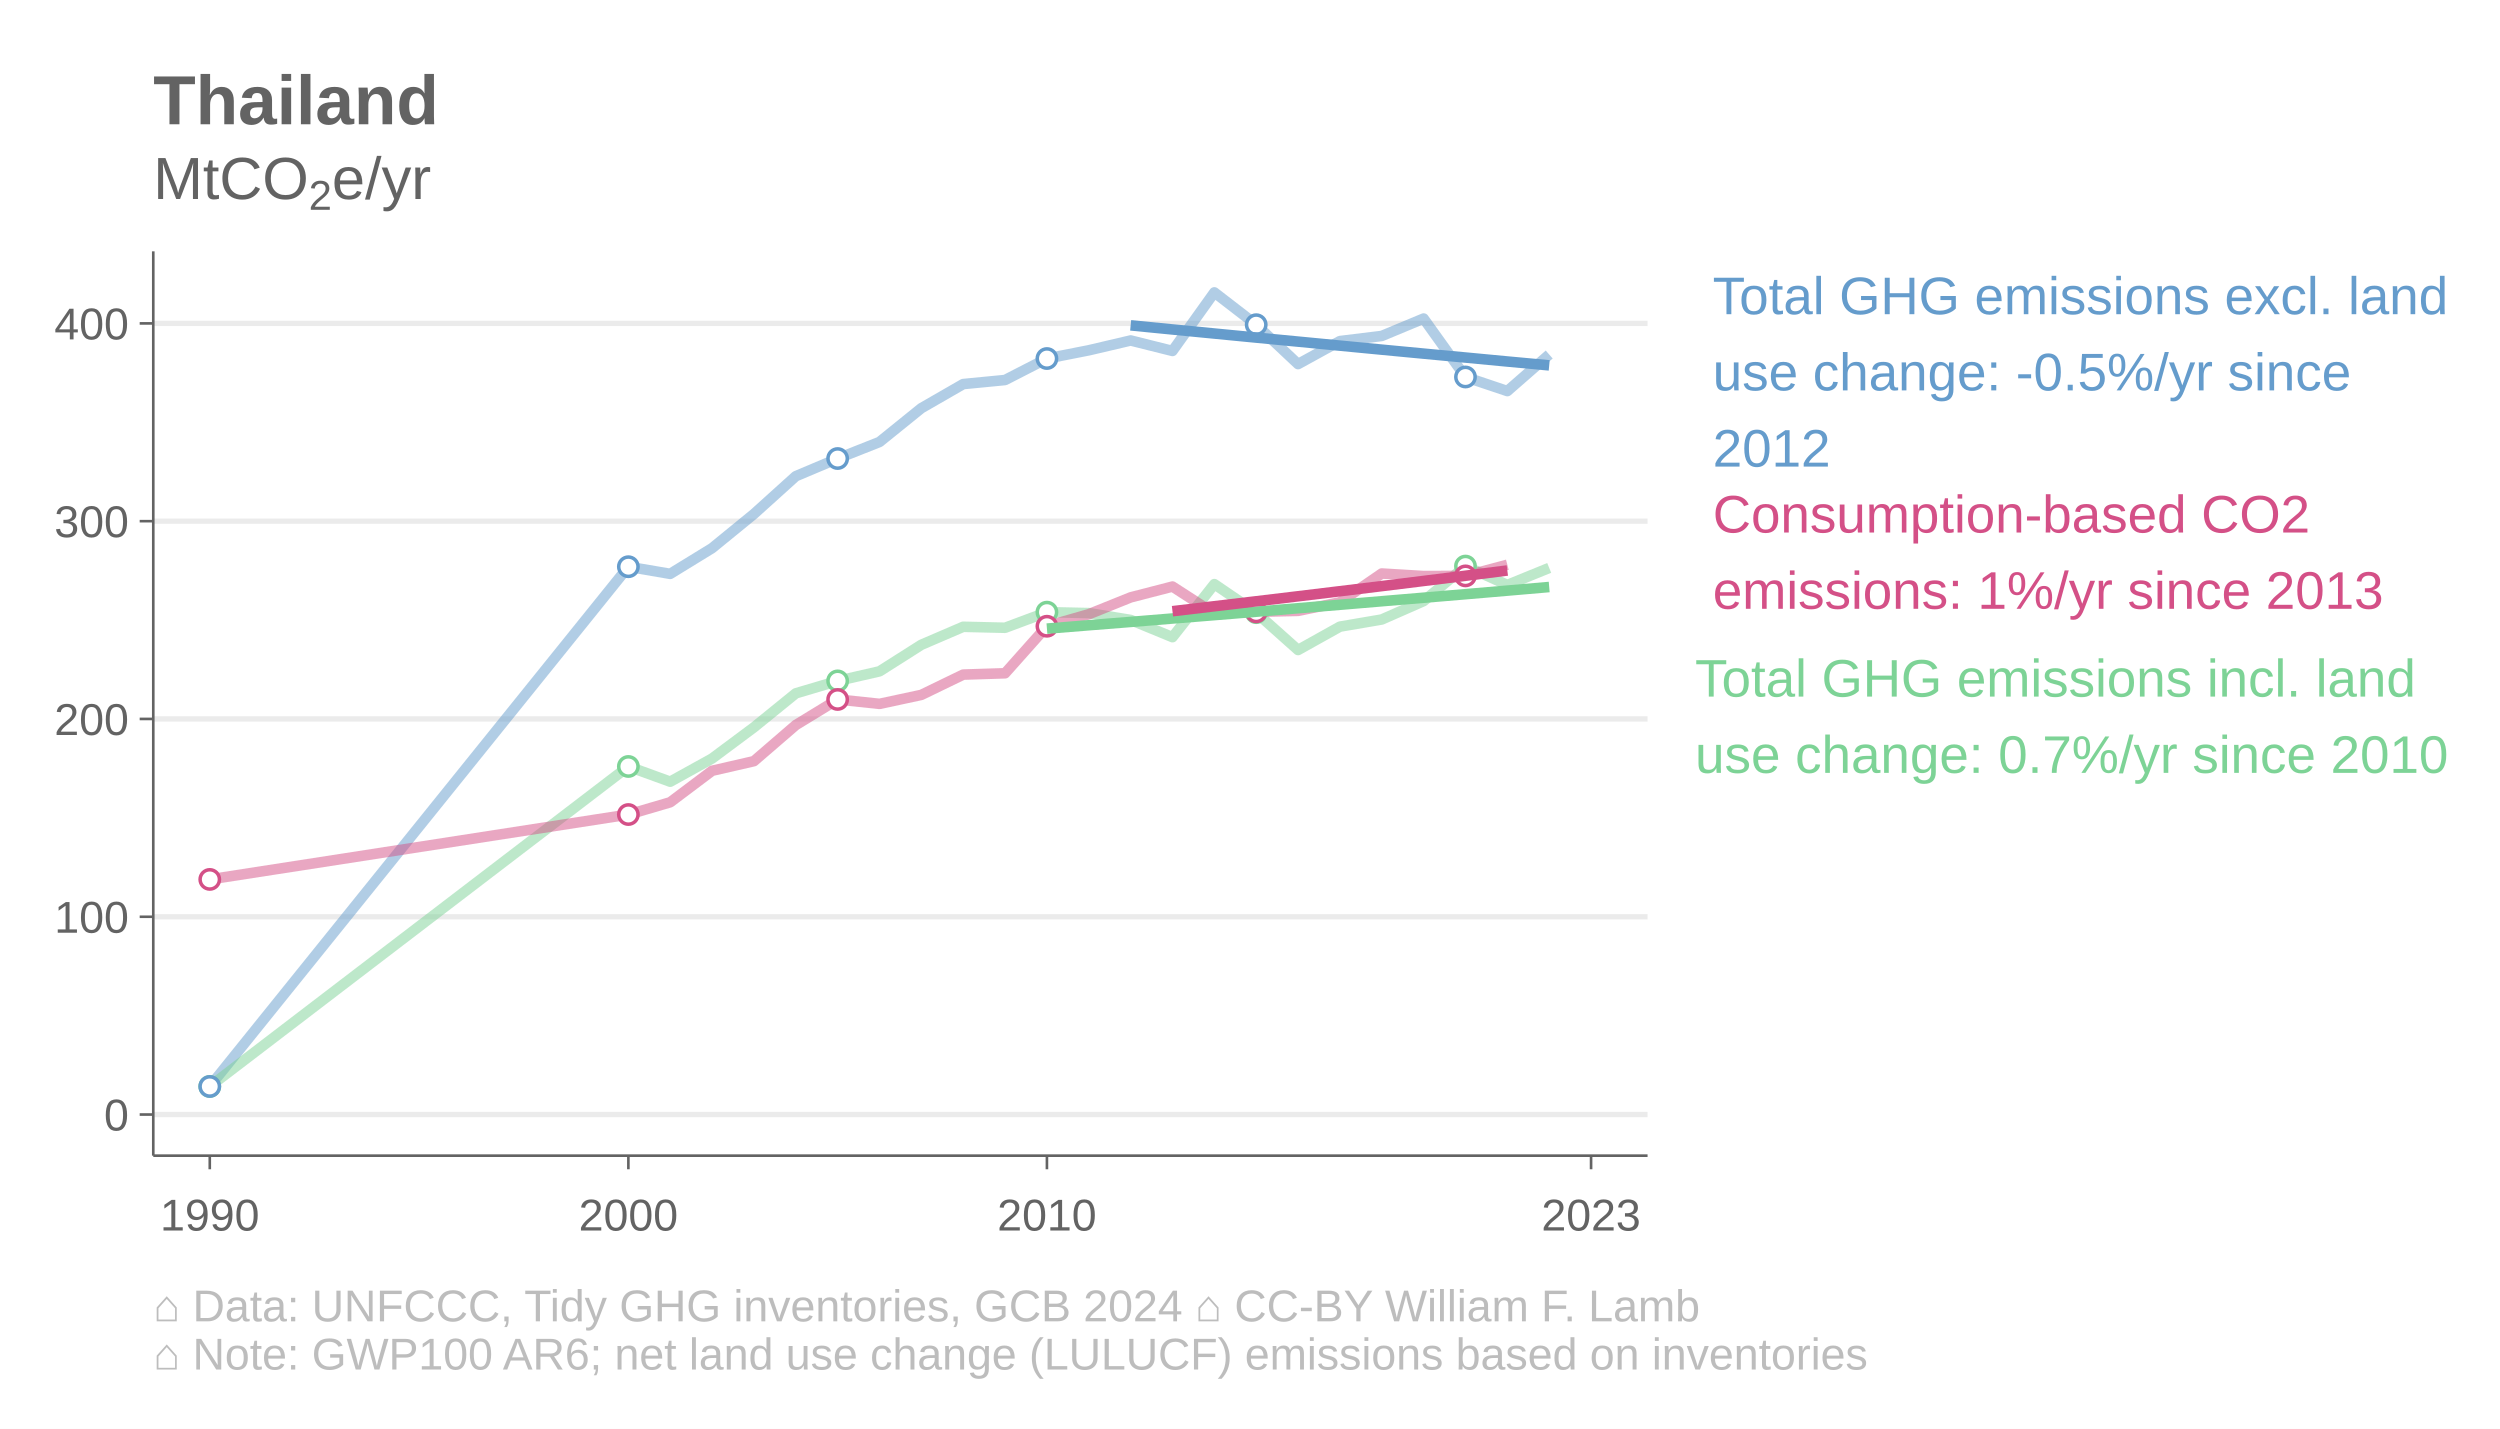
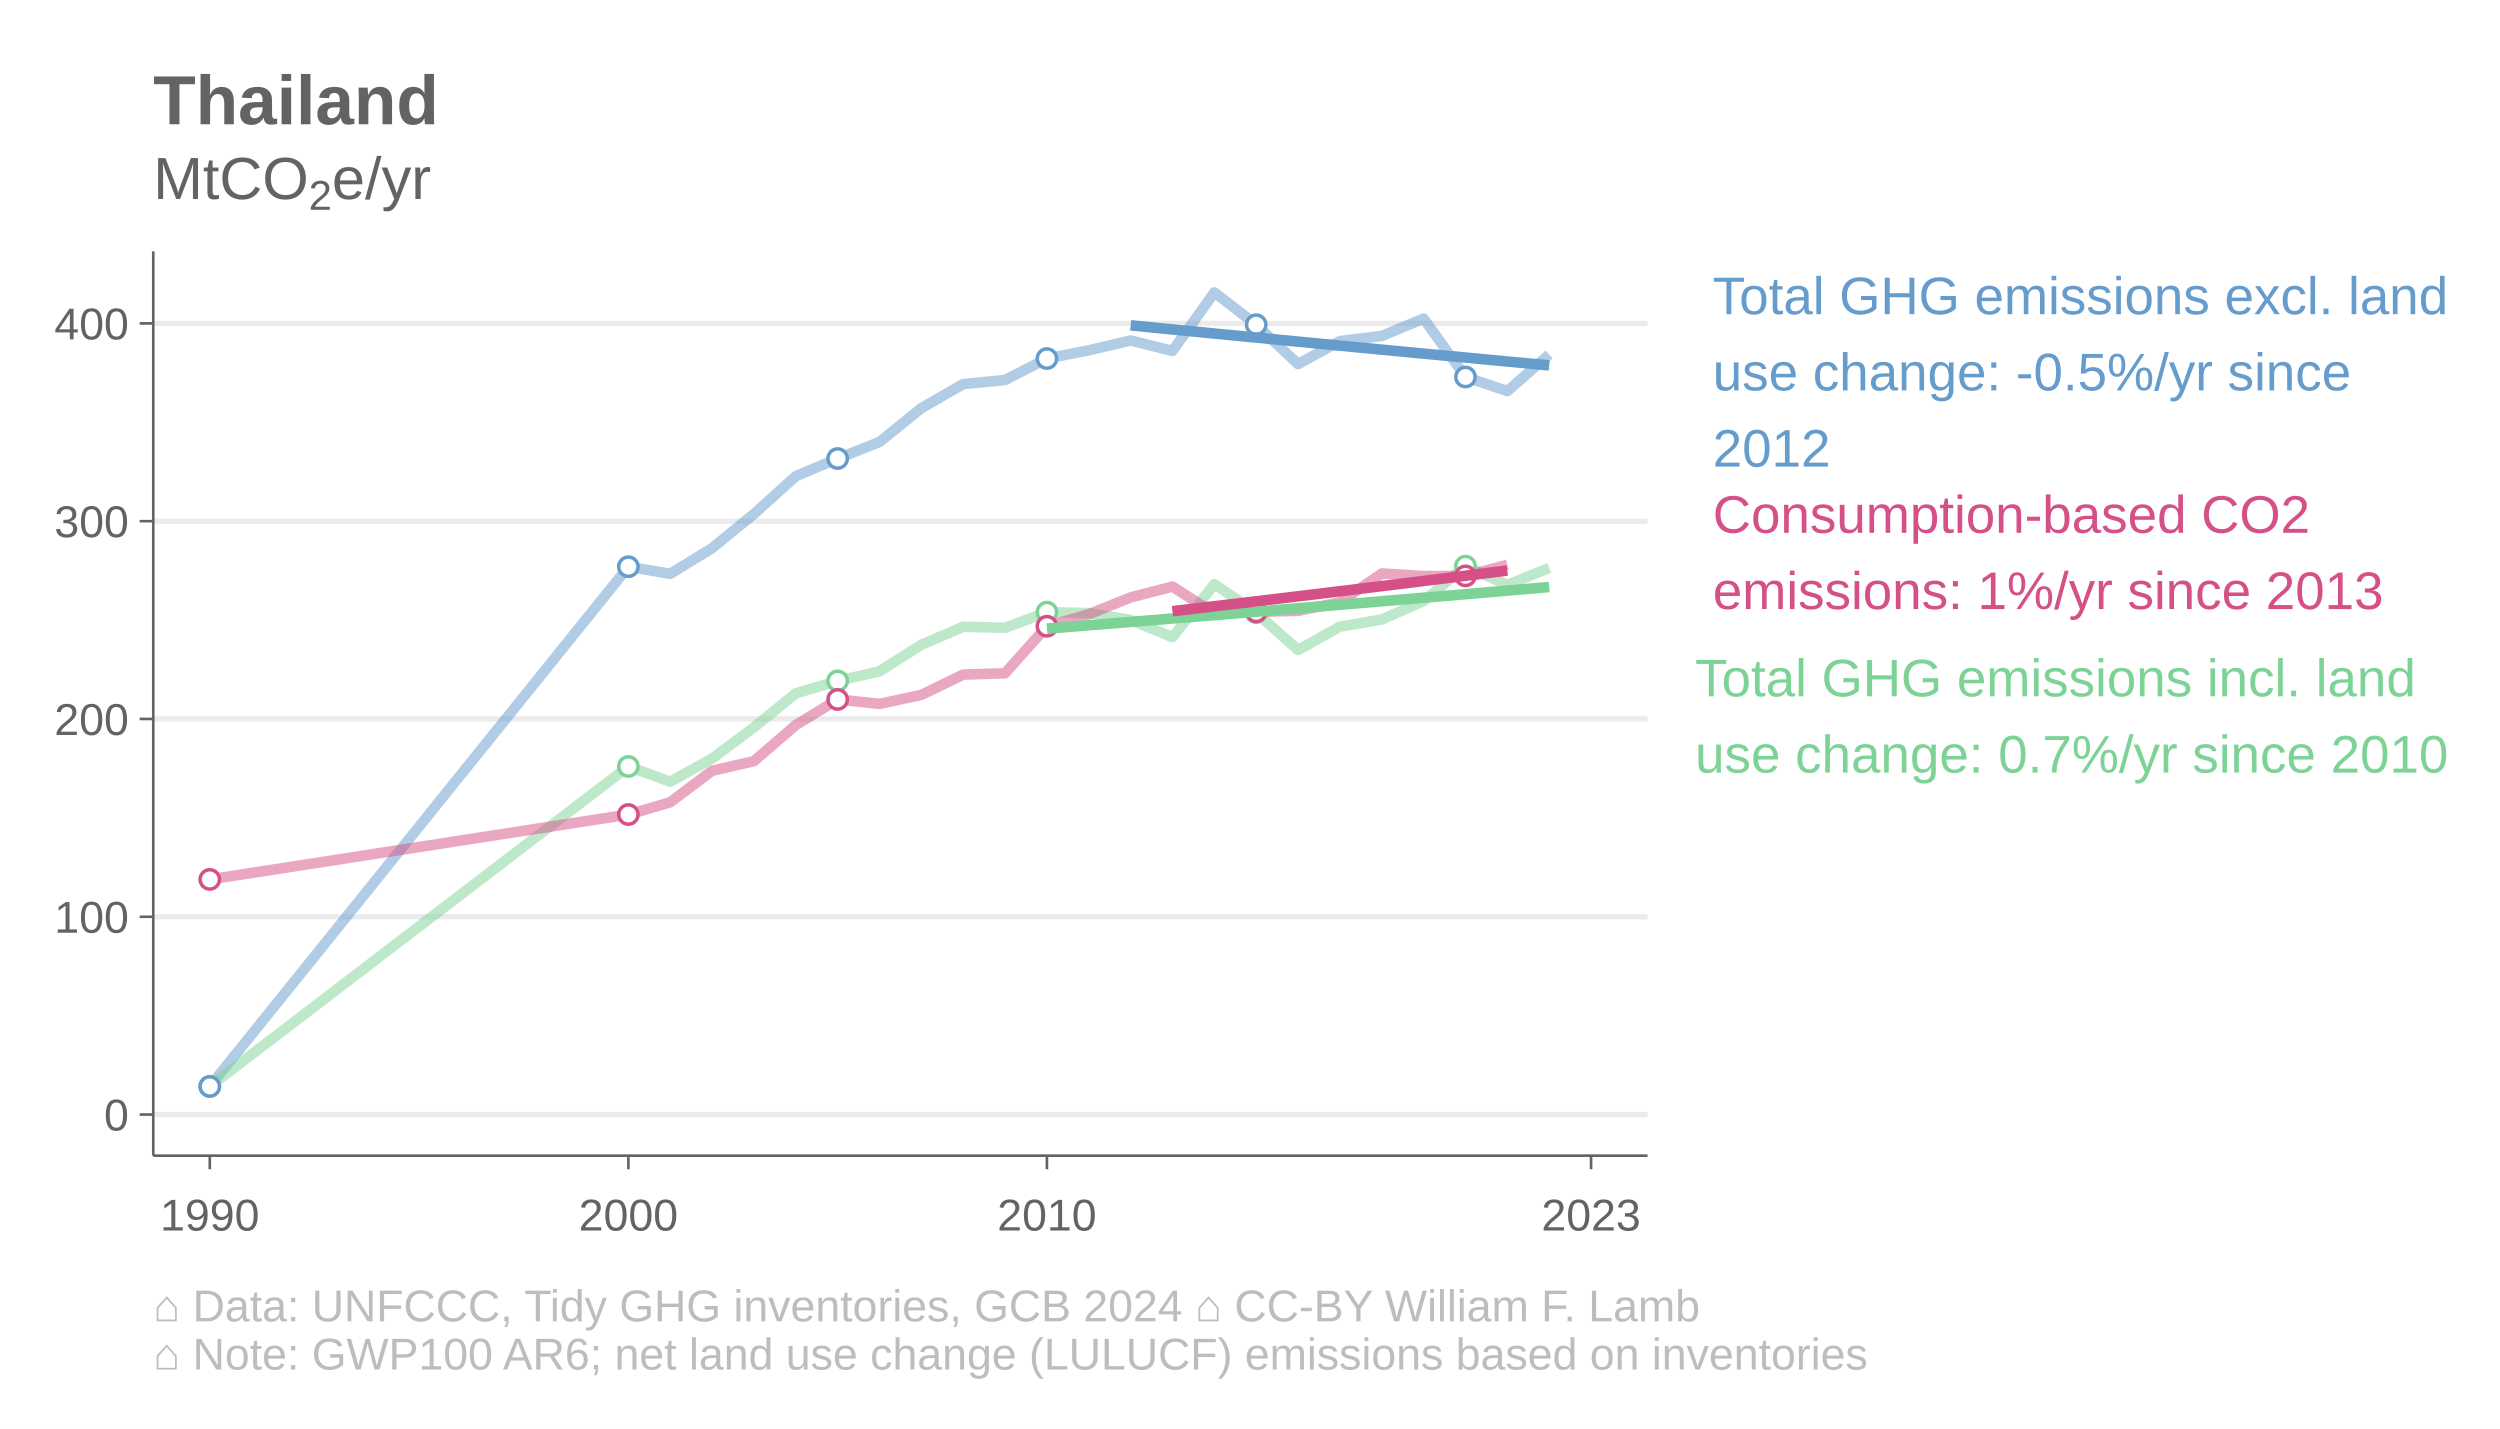
<svg xmlns="http://www.w3.org/2000/svg" class="svglite" width="504.00pt" height="288.00pt" viewBox="0 0 504.00 288.00">
  <defs>
    <style type="text/css">
    .svglite line, .svglite polyline, .svglite polygon, .svglite path, .svglite rect, .svglite circle {
      fill: none;
      stroke: #000000;
      stroke-linecap: round;
      stroke-linejoin: round;
      stroke-miterlimit: 10.00;
    }
    .svglite text {
      white-space: pre;
    }
  </style>
  </defs>
  <rect width="100%" height="100%" style="stroke: none; fill: #FFFFFF;" />
  <defs>
    <clipPath id="cpMC4wMHw1MDQuMDB8MC4wMHwyODguMDA=">
      <rect x="0.00" y="0.00" width="504.00" height="288.00" />
    </clipPath>
  </defs>
  <g clip-path="url(#cpMC4wMHw1MDQuMDB8MC4wMHwyODguMDA=)">
    <rect x="0.00" y="0.00" width="504.00" height="288.00" style="stroke-width: 1.07; stroke: #FFFFFF; fill: #FFFFFF;" />
  </g>
  <defs>
    <clipPath id="cpMzAuOTB8NDk4LjUyfDUwLjY3fDIzMi45OA==">
      <rect x="30.90" y="50.67" width="467.62" height="182.31" />
    </clipPath>
  </defs>
  <g clip-path="url(#cpMzAuOTB8NDk4LjUyfDUwLjY3fDIzMi45OA==)">
</g>
  <g clip-path="url(#cpMC4wMHw1MDQuMDB8MC4wMHwyODguMDA=)">
</g>
  <defs>
    <clipPath id="cpNS40OHwzMzcuNjN8NS40OHwyODIuNTI=">
      <rect x="5.48" y="5.48" width="332.15" height="277.04" />
    </clipPath>
  </defs>
  <g clip-path="url(#cpNS40OHwzMzcuNjN8NS40OHwyODIuNTI=)">
    <rect x="5.48" y="5.48" width="332.15" height="277.04" style="stroke-width: 1.07; stroke: #FFFFFF; fill: #FFFFFF;" />
  </g>
  <g clip-path="url(#cpMC4wMHw1MDQuMDB8MC4wMHwyODguMDA=)">
</g>
  <defs>
    <clipPath id="cpMzM3LjYzfDQ5OC41Mnw1LjQ4fDI4Mi41Mg==">
      <rect x="337.63" y="5.48" width="160.89" height="277.04" />
    </clipPath>
  </defs>
  <g clip-path="url(#cpMzM3LjYzfDQ5OC41Mnw1LjQ4fDI4Mi41Mg==)">
    <rect x="337.63" y="5.48" width="160.89" height="277.04" style="stroke-width: 1.07; stroke: #FFFFFF; fill: #FFFFFF;" />
  </g>
  <g clip-path="url(#cpMC4wMHw1MDQuMDB8MC4wMHwyODguMDA=)">
</g>
  <defs>
    <clipPath id="cpMzAuOTB8MzMyLjE1fDUwLjY3fDIzMi45OA==">
      <rect x="30.90" y="50.67" width="301.25" height="182.31" />
    </clipPath>
  </defs>
  <g clip-path="url(#cpMzAuOTB8MzMyLjE1fDUwLjY3fDIzMi45OA==)">
    <polyline points="30.90,224.69 332.15,224.69 " style="stroke-width: 1.07; stroke: #EBEBEB; stroke-linecap: butt;" />
    <polyline points="30.90,184.82 332.15,184.82 " style="stroke-width: 1.07; stroke: #EBEBEB; stroke-linecap: butt;" />
    <polyline points="30.90,144.94 332.15,144.94 " style="stroke-width: 1.07; stroke: #EBEBEB; stroke-linecap: butt;" />
    <polyline points="30.90,105.07 332.15,105.07 " style="stroke-width: 1.07; stroke: #EBEBEB; stroke-linecap: butt;" />
    <polyline points="30.90,65.20 332.15,65.20 " style="stroke-width: 1.07; stroke: #EBEBEB; stroke-linecap: butt;" />
    <polyline points="42.29,219.03 126.68,114.25 135.11,115.69 143.55,110.51 151.99,103.62 160.43,96.00 168.87,92.44 177.31,89.10 185.74,82.29 194.18,77.43 202.62,76.61 211.06,72.28 219.50,70.62 227.94,68.64 236.37,70.75 244.81,58.95 253.25,65.46 261.69,73.40 270.13,68.76 278.56,67.73 287.00,64.22 295.44,76.00 303.88,78.84 312.32,71.47 " style="stroke-width: 2.13; stroke: #659CCC; stroke-opacity: 0.50; stroke-linecap: butt;" />
    <polyline points="42.29,219.03 126.68,154.52 135.11,157.59 143.55,152.92 151.99,146.63 160.43,139.78 168.87,137.27 177.31,135.34 185.74,129.99 194.18,126.36 202.62,126.56 211.06,123.41 219.50,123.60 227.94,124.98 236.37,128.45 244.81,117.76 253.25,123.51 261.69,131.04 270.13,126.33 278.56,124.89 287.00,121.18 295.44,114.12 303.88,117.93 312.32,114.49 " style="stroke-width: 2.13; stroke: #7DD396; stroke-opacity: 0.50; stroke-linecap: butt;" />
    <polyline points="42.29,177.29 126.68,164.21 135.11,161.74 143.55,155.39 151.99,153.45 160.43,146.17 168.87,141.01 177.31,141.90 185.74,140.09 194.18,136.00 202.62,135.73 211.06,126.25 219.50,123.83 227.94,120.43 236.37,118.25 244.81,123.70 253.25,123.35 261.69,123.15 270.13,121.42 278.56,115.62 287.00,116.13 295.44,116.10 303.88,113.85 " style="stroke-width: 2.13; stroke: #D45087; stroke-opacity: 0.50; stroke-linecap: butt;" />
    <circle cx="42.29" cy="219.03" r="1.95" style="stroke-width: 0.71; stroke: #7DD396; fill: #FFFFFF;" />
    <circle cx="126.68" cy="154.52" r="1.95" style="stroke-width: 0.71; stroke: #7DD396; fill: #FFFFFF;" />
    <circle cx="168.87" cy="137.27" r="1.95" style="stroke-width: 0.71; stroke: #7DD396; fill: #FFFFFF;" />
    <circle cx="211.06" cy="123.41" r="1.95" style="stroke-width: 0.71; stroke: #7DD396; fill: #FFFFFF;" />
    <circle cx="253.25" cy="123.51" r="1.95" style="stroke-width: 0.71; stroke: #7DD396; fill: #FFFFFF;" />
    <circle cx="295.44" cy="114.12" r="1.95" style="stroke-width: 0.71; stroke: #7DD396; fill: #FFFFFF;" />
    <circle cx="42.29" cy="219.03" r="1.95" style="stroke-width: 0.71; stroke: #659CCC; fill: #FFFFFF;" />
    <circle cx="126.68" cy="114.25" r="1.95" style="stroke-width: 0.71; stroke: #659CCC; fill: #FFFFFF;" />
    <circle cx="168.87" cy="92.44" r="1.95" style="stroke-width: 0.71; stroke: #659CCC; fill: #FFFFFF;" />
    <circle cx="211.06" cy="72.28" r="1.95" style="stroke-width: 0.71; stroke: #659CCC; fill: #FFFFFF;" />
    <circle cx="253.25" cy="65.46" r="1.95" style="stroke-width: 0.71; stroke: #659CCC; fill: #FFFFFF;" />
    <circle cx="295.44" cy="76.00" r="1.95" style="stroke-width: 0.71; stroke: #659CCC; fill: #FFFFFF;" />
    <circle cx="42.29" cy="177.29" r="1.95" style="stroke-width: 0.71; stroke: #D45087; fill: #FFFFFF;" />
    <circle cx="126.68" cy="164.21" r="1.95" style="stroke-width: 0.71; stroke: #D45087; fill: #FFFFFF;" />
    <circle cx="168.87" cy="141.01" r="1.95" style="stroke-width: 0.71; stroke: #D45087; fill: #FFFFFF;" />
    <circle cx="211.06" cy="126.25" r="1.95" style="stroke-width: 0.71; stroke: #D45087; fill: #FFFFFF;" />
    <circle cx="253.25" cy="123.35" r="1.95" style="stroke-width: 0.71; stroke: #D45087; fill: #FFFFFF;" />
    <circle cx="295.44" cy="116.10" r="1.95" style="stroke-width: 0.71; stroke: #D45087; fill: #FFFFFF;" />
    <polyline points="227.94,65.59 236.37,66.42 244.81,67.24 253.25,68.06 261.69,68.87 270.13,69.68 278.56,70.49 287.00,71.29 295.44,72.08 303.88,72.88 312.32,73.66 " style="stroke-width: 2.13; stroke: #659CCC; stroke-linecap: butt;" />
    <polyline points="211.06,126.73 219.50,126.05 227.94,125.38 236.37,124.69 244.81,124.01 253.25,123.32 261.69,122.62 270.13,121.92 278.56,121.21 287.00,120.50 295.44,119.79 303.88,119.07 312.32,118.34 " style="stroke-width: 2.13; stroke: #7DD396; stroke-linecap: butt;" />
    <polyline points="236.37,123.22 244.81,122.22 253.25,121.22 261.69,120.21 270.13,119.19 278.56,118.16 287.00,117.12 295.44,116.07 303.88,115.01 " style="stroke-width: 2.13; stroke: #D45087; stroke-linecap: butt;" />
  </g>
  <g clip-path="url(#cpMC4wMHw1MDQuMDB8MC4wMHwyODguMDA=)">
    <polyline points="30.90,232.98 30.90,50.67 " style="stroke-width: 0.53; stroke: #636363; stroke-linecap: butt;" />
    <text x="25.97" y="227.91" text-anchor="end" style="font-size: 9.00px;fill: #636363; font-family: &quot;Arial&quot;;" textLength="5.00px" lengthAdjust="spacingAndGlyphs">0</text>
    <text x="25.97" y="188.04" text-anchor="end" style="font-size: 9.00px;fill: #636363; font-family: &quot;Arial&quot;;" textLength="15.01px" lengthAdjust="spacingAndGlyphs">100</text>
    <text x="25.97" y="148.17" text-anchor="end" style="font-size: 9.00px;fill: #636363; font-family: &quot;Arial&quot;;" textLength="15.01px" lengthAdjust="spacingAndGlyphs">200</text>
    <text x="25.97" y="108.29" text-anchor="end" style="font-size: 9.00px;fill: #636363; font-family: &quot;Arial&quot;;" textLength="15.01px" lengthAdjust="spacingAndGlyphs">300</text>
    <text x="25.97" y="68.42" text-anchor="end" style="font-size: 9.00px;fill: #636363; font-family: &quot;Arial&quot;;" textLength="15.01px" lengthAdjust="spacingAndGlyphs">400</text>
    <polyline points="28.16,224.69 30.90,224.69 " style="stroke-width: 0.53; stroke: #636363; stroke-linecap: butt;" />
    <polyline points="28.16,184.82 30.90,184.82 " style="stroke-width: 0.53; stroke: #636363; stroke-linecap: butt;" />
    <polyline points="28.16,144.94 30.90,144.94 " style="stroke-width: 0.53; stroke: #636363; stroke-linecap: butt;" />
    <polyline points="28.16,105.07 30.90,105.07 " style="stroke-width: 0.53; stroke: #636363; stroke-linecap: butt;" />
    <polyline points="28.16,65.20 30.90,65.20 " style="stroke-width: 0.53; stroke: #636363; stroke-linecap: butt;" />
    <polyline points="30.90,232.98 332.15,232.98 " style="stroke-width: 0.53; stroke: #636363; stroke-linecap: butt;" />
    <polyline points="42.29,235.72 42.29,232.98 " style="stroke-width: 0.53; stroke: #636363; stroke-linecap: butt;" />
    <polyline points="126.68,235.72 126.68,232.98 " style="stroke-width: 0.53; stroke: #636363; stroke-linecap: butt;" />
    <polyline points="211.06,235.72 211.06,232.98 " style="stroke-width: 0.53; stroke: #636363; stroke-linecap: butt;" />
    <polyline points="320.76,235.72 320.76,232.98 " style="stroke-width: 0.53; stroke: #636363; stroke-linecap: butt;" />
    <text x="42.29" y="248.08" text-anchor="middle" style="font-size: 9.00px;fill: #636363; font-family: &quot;Arial&quot;;" textLength="20.02px" lengthAdjust="spacingAndGlyphs">1990</text>
    <text x="126.68" y="248.08" text-anchor="middle" style="font-size: 9.00px;fill: #636363; font-family: &quot;Arial&quot;;" textLength="20.02px" lengthAdjust="spacingAndGlyphs">2000</text>
    <text x="211.06" y="248.08" text-anchor="middle" style="font-size: 9.00px;fill: #636363; font-family: &quot;Arial&quot;;" textLength="20.02px" lengthAdjust="spacingAndGlyphs">2010</text>
    <text x="320.76" y="248.08" text-anchor="middle" style="font-size: 9.00px;fill: #636363; font-family: &quot;Arial&quot;;" textLength="20.02px" lengthAdjust="spacingAndGlyphs">2023</text>
    <text x="30.90" y="40.12" style="font-size: 12.00px;fill: #636363; font-family: &quot;Arial&quot;;" textLength="31.34px" lengthAdjust="spacingAndGlyphs">MtCO</text>
    <text x="62.24" y="42.30" style="font-size: 8.40px;fill: #636363; font-family: &quot;Arial&quot;;" textLength="4.67px" lengthAdjust="spacingAndGlyphs">2</text>
    <text x="66.91" y="40.12" style="font-size: 12.00px;fill: #636363; font-family: &quot;Arial&quot;;" textLength="20.01px" lengthAdjust="spacingAndGlyphs">e/yr</text>
    <text x="30.90" y="25.05" style="font-size: 14.00px; font-weight: bold;fill: #636363; font-family: &quot;Arial&quot;;" textLength="57.53px" lengthAdjust="spacingAndGlyphs">Thailand</text>
    <text x="30.90" y="266.38" style="font-size: 9.00px;fill: #BDBDBD; font-family: &quot;Arial&quot;;" textLength="321.75px" lengthAdjust="spacingAndGlyphs">⌂ Data: UNFCCC, Tidy GHG inventories, GCB 2024   ⌂ CC-BY William F. Lamb  </text>
    <text x="30.90" y="276.10" style="font-size: 9.00px;fill: #BDBDBD; font-family: &quot;Arial&quot;;" textLength="345.55px" lengthAdjust="spacingAndGlyphs">⌂ Note: GWP100 AR6; net land use change (LULUCF) emissions based on inventories</text>
  </g>
  <defs>
    <clipPath id="cpMzQwLjM3fDQ5OC41Mnw1MC42N3wyMzIuOTg=">
      <rect x="340.37" y="50.67" width="158.15" height="182.31" />
    </clipPath>
  </defs>
  <g clip-path="url(#cpMzQwLjM3fDQ5OC41Mnw1MC42N3wyMzIuOTg=)">
    <text x="345.29" y="63.34" style="font-size: 10.67px;fill: #659CCC; font-family: &quot;Arial&quot;;" textLength="148.05px" lengthAdjust="spacingAndGlyphs">Total GHG emissions excl. land</text>
    <text x="345.29" y="78.70" style="font-size: 10.67px;fill: #659CCC; font-family: &quot;Arial&quot;;" textLength="128.52px" lengthAdjust="spacingAndGlyphs">use change: -0.5%/yr since</text>
    <text x="345.29" y="94.07" style="font-size: 10.67px;fill: #659CCC; font-family: &quot;Arial&quot;;" textLength="23.70px" lengthAdjust="spacingAndGlyphs">2012</text>
-     <text x="341.73" y="140.44" style="font-size: 10.67px;fill: #7DD396; font-family: &quot;Arial&quot;;" textLength="145.09px" lengthAdjust="spacingAndGlyphs">Total GHG emissions incl. land</text>
-     <text x="341.73" y="155.81" style="font-size: 10.67px;fill: #7DD396; font-family: &quot;Arial&quot;;" textLength="151.63px" lengthAdjust="spacingAndGlyphs">use change: 0.7%/yr since 2010</text>
-     <text x="345.30" y="107.36" style="font-size: 10.67px;fill: #D45087; font-family: &quot;Arial&quot;;" textLength="120.23px" lengthAdjust="spacingAndGlyphs">Consumption-based CO2</text>
-     <text x="345.30" y="122.73" style="font-size: 10.67px;fill: #D45087; font-family: &quot;Arial&quot;;" textLength="135.03px" lengthAdjust="spacingAndGlyphs">emissions: 1%/yr since 2013</text>
+     <text x="341.73" y="140.38" style="font-size: 10.67px;fill: #7DD396; font-family: &quot;Arial&quot;;" textLength="145.09px" lengthAdjust="spacingAndGlyphs">Total GHG emissions incl. land</text>
+     <text x="341.73" y="155.75" style="font-size: 10.67px;fill: #7DD396; font-family: &quot;Arial&quot;;" textLength="151.63px" lengthAdjust="spacingAndGlyphs">use change: 0.7%/yr since 2010</text>
+     <text x="345.30" y="107.41" style="font-size: 10.67px;fill: #D45087; font-family: &quot;Arial&quot;;" textLength="120.23px" lengthAdjust="spacingAndGlyphs">Consumption-based CO2</text>
+     <text x="345.30" y="122.78" style="font-size: 10.67px;fill: #D45087; font-family: &quot;Arial&quot;;" textLength="135.03px" lengthAdjust="spacingAndGlyphs">emissions: 1%/yr since 2013</text>
  </g>
  <g clip-path="url(#cpMC4wMHw1MDQuMDB8MC4wMHwyODguMDA=)">
</g>
</svg>
